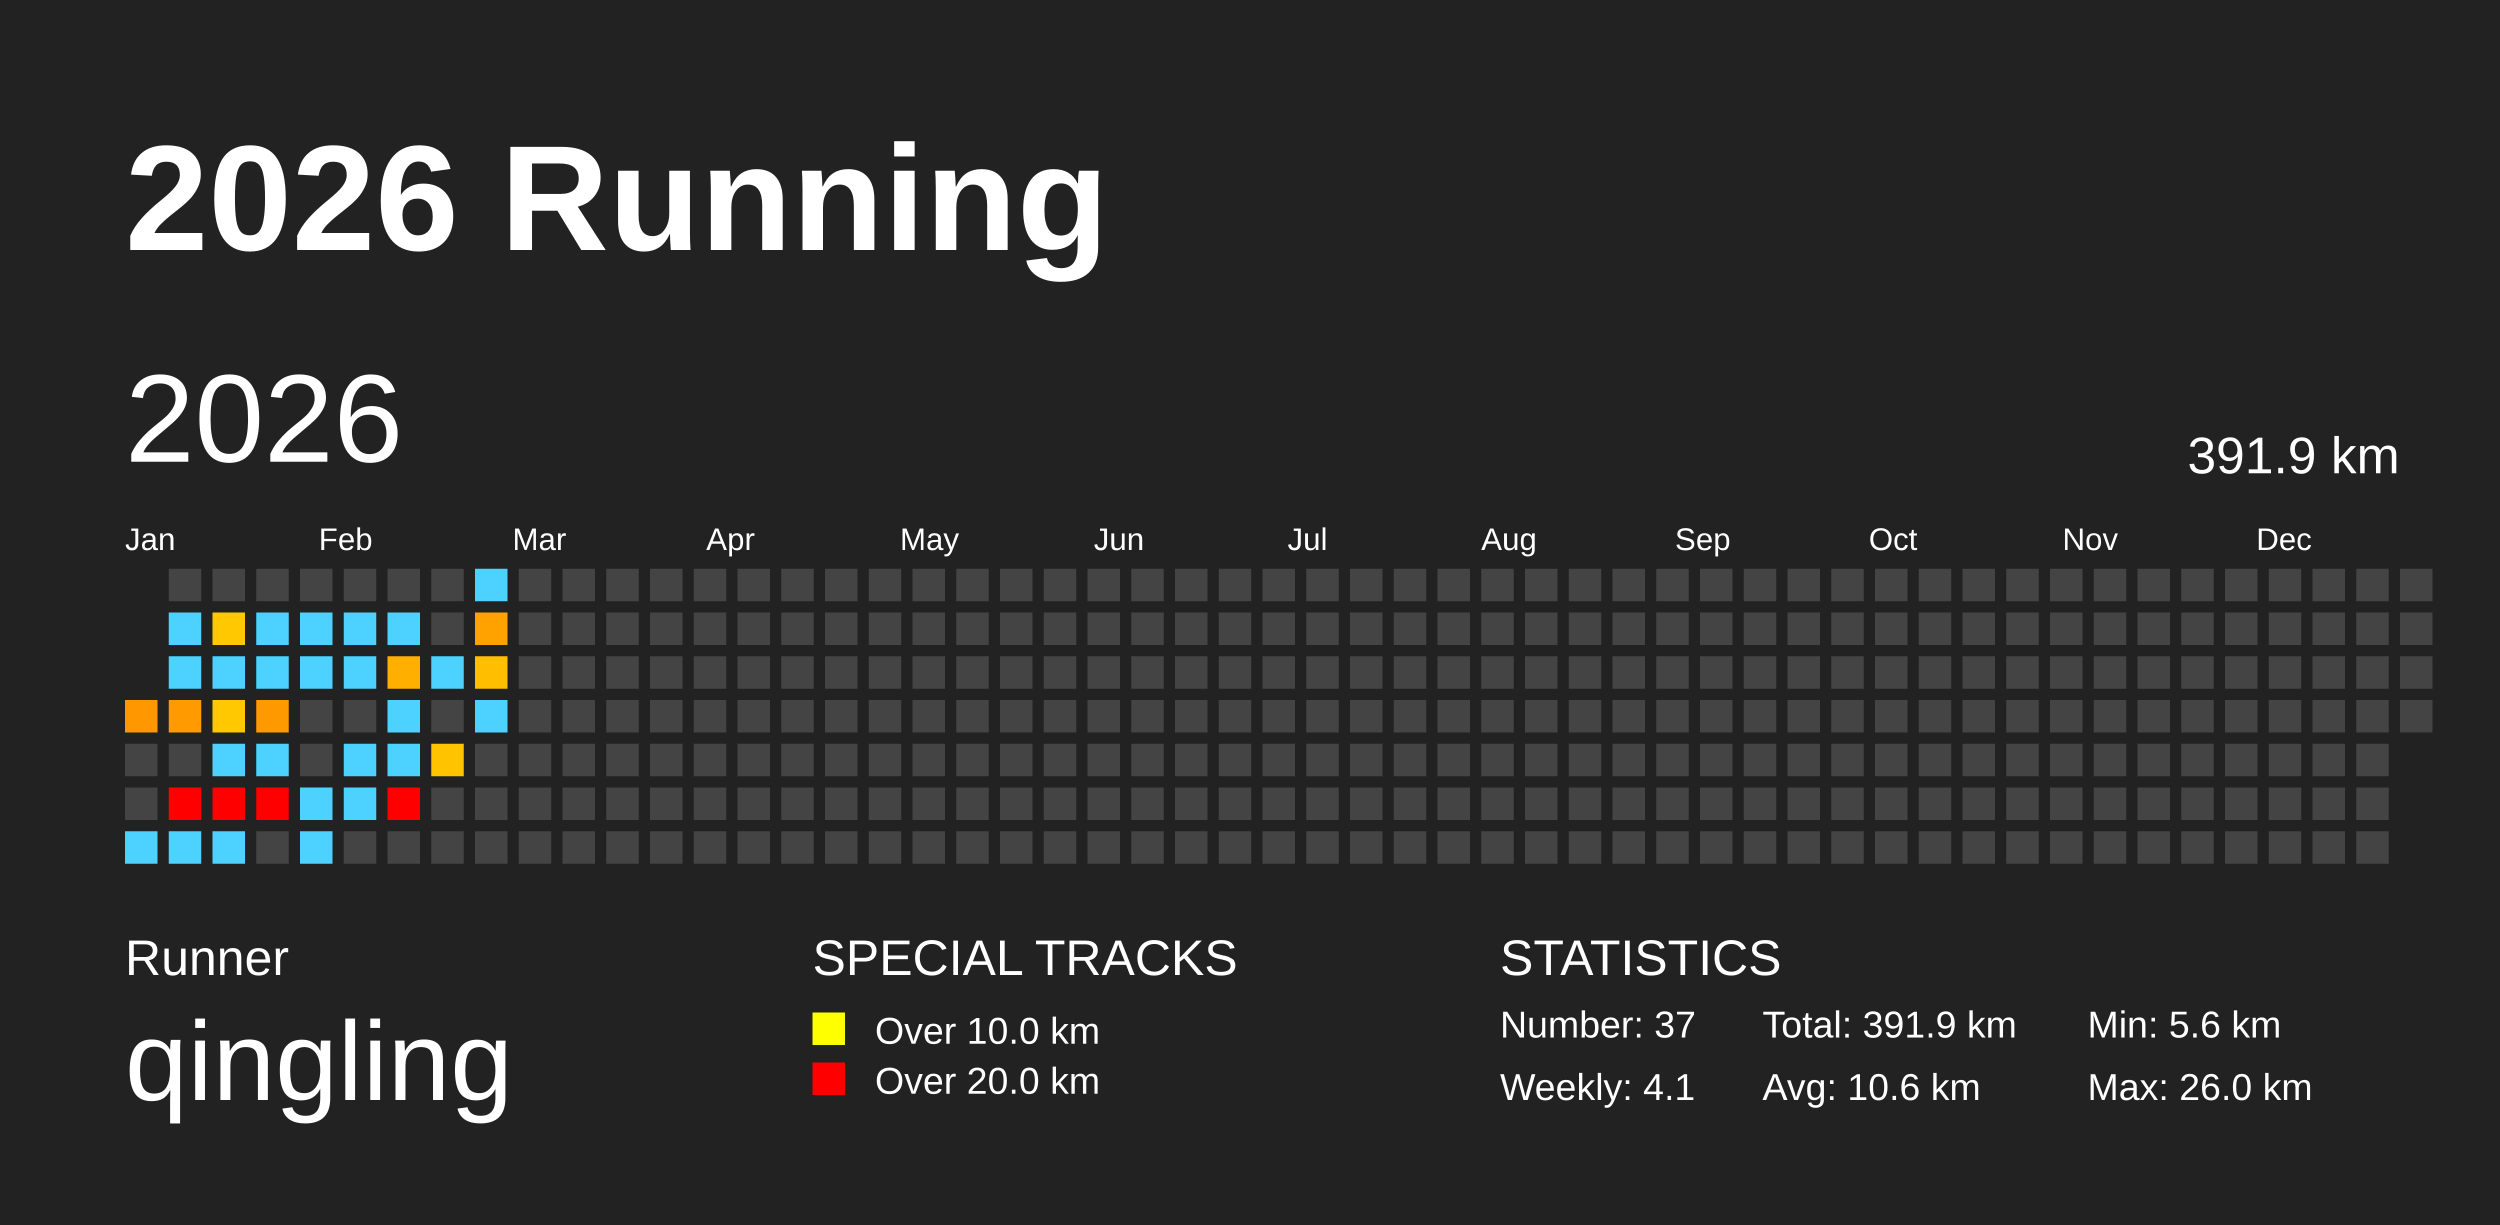
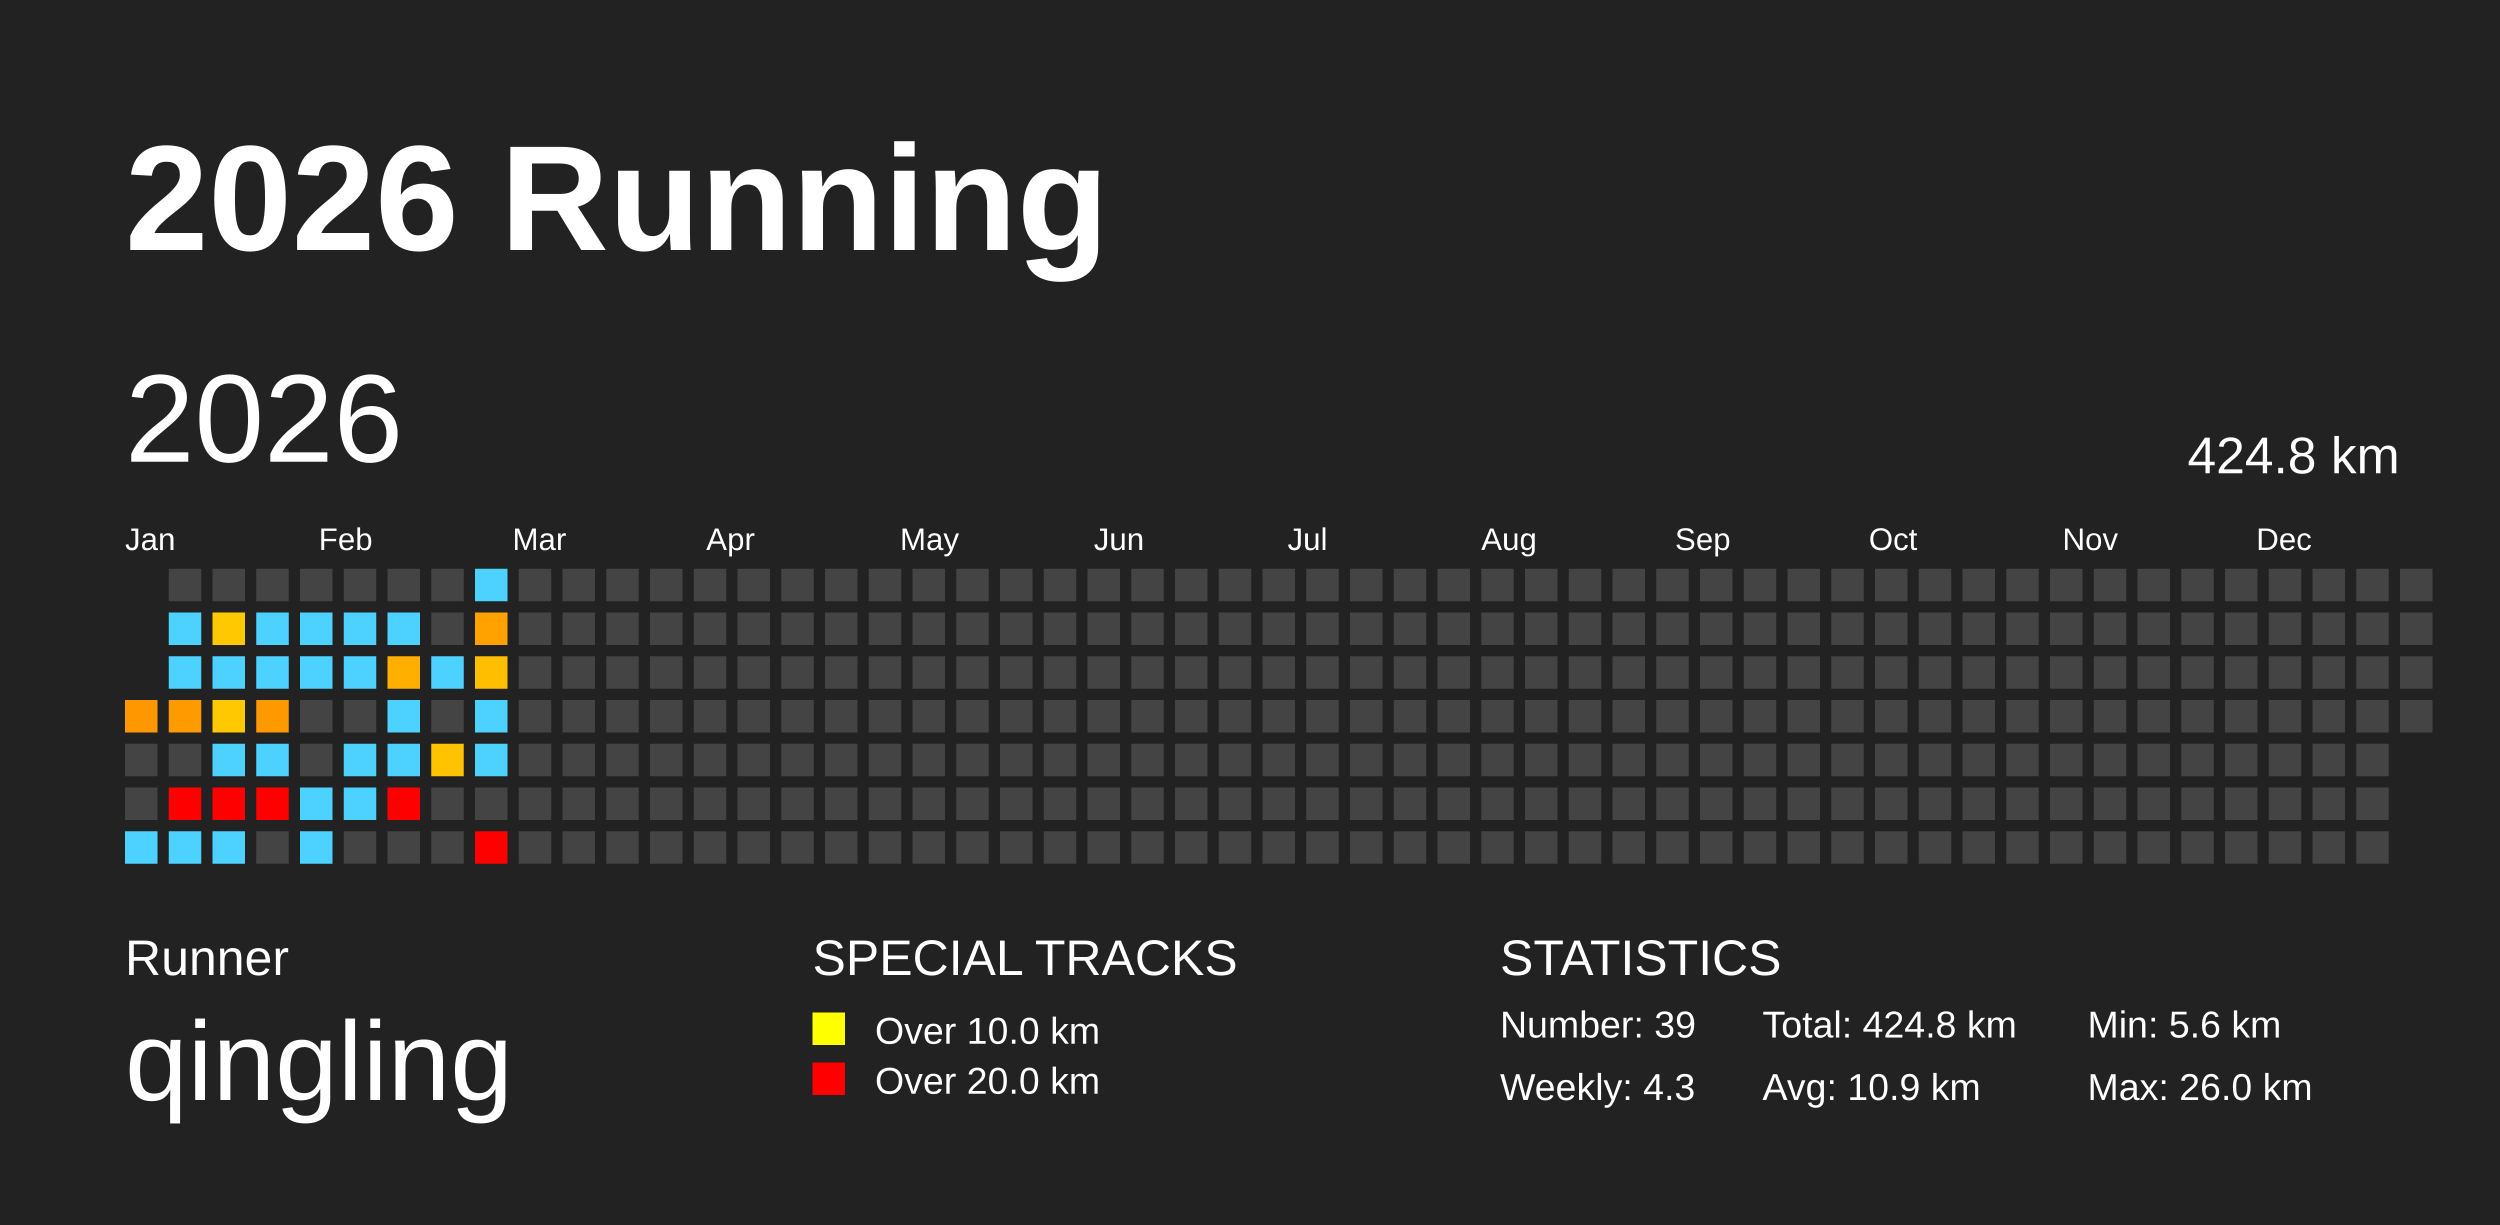
<svg xmlns="http://www.w3.org/2000/svg" baseProfile="full" height="98mm" version="1.1" viewBox="0,0,200,98" width="200mm">
  <defs />
  <rect fill="#222222" height="98" width="200" x="0" y="0" />
  <text fill="#FFFFFF" style="font-size:12px; font-family:Arial; font-weight:bold;" x="10" y="20">2026 Running</text>
  <text fill="#FFFFFF" style="font-size:4px; font-family:Arial" x="10" y="78">Runner</text>
  <text fill="#FFFFFF" style="font-size:9px; font-family:Arial" x="10" y="88">qingling</text>
  <text fill="#FFFFFF" style="font-size:4px; font-family:Arial" x="65" y="78">SPECIAL TRACKS</text>
  <rect fill="yellow" height="2.6" width="2.6" x="65" y="81" />
  <text fill="#FFFFFF" style="font-size:3px; font-family:Arial" x="70" y="83.5">Over 10.0 km</text>
  <rect fill="red" height="2.6" width="2.6" x="65" y="85" />
  <text fill="#FFFFFF" style="font-size:3px; font-family:Arial" x="70" y="87.5">Over 20.0 km</text>
  <text fill="#FFFFFF" style="font-size:4px; font-family:Arial" x="120" y="78">STATISTICS</text>
-   <text fill="#FFFFFF" style="font-size:3px; font-family:Arial" x="120" y="83">Number: 37</text>
-   <text fill="#FFFFFF" style="font-size:3px; font-family:Arial" x="120" y="88">Weekly: 4.1</text>
-   <text fill="#FFFFFF" style="font-size:3px; font-family:Arial" x="141" y="83">Total: 391.9 km</text>
-   <text fill="#FFFFFF" style="font-size:3px; font-family:Arial" x="141" y="88">Avg: 10.6 km</text>
+   <text fill="#FFFFFF" style="font-size:3px; font-family:Arial" x="120" y="83">Number: 39</text>
+   <text fill="#FFFFFF" style="font-size:3px; font-family:Arial" x="120" y="88">Weekly: 4.3</text>
+   <text fill="#FFFFFF" style="font-size:3px; font-family:Arial" x="141" y="83">Total: 424.8 km</text>
+   <text fill="#FFFFFF" style="font-size:3px; font-family:Arial" x="141" y="88">Avg: 10.9 km</text>
  <text fill="#FFFFFF" style="font-size:3px; font-family:Arial" x="167" y="83">Min: 5.6 km</text>
  <text fill="#FFFFFF" style="font-size:3px; font-family:Arial" x="167" y="88">Max: 26.0 km</text>
  <text dominant-baseline="hanging" fill="#FFFFFF" style="font-size:10.0px; font-family:Arial;" x="10" y="30">2026</text>
-   <text dominant-baseline="hanging" fill="#FFFFFF" style="font-size:4.125px; font-family:Arial;" x="175" y="35">391.9 km</text>
+   <text dominant-baseline="hanging" fill="#FFFFFF" style="font-size:4.125px; font-family:Arial;" x="175" y="35">424.8 km</text>
  <text fill="#FFFFFF" style="font-size:2.5px; font-family:Arial" x="10.0" y="44">Jan</text>
  <text fill="#FFFFFF" style="font-size:2.5px; font-family:Arial" x="25.5" y="44">Feb</text>
  <text fill="#FFFFFF" style="font-size:2.5px; font-family:Arial" x="41.0" y="44">Mar</text>
  <text fill="#FFFFFF" style="font-size:2.5px; font-family:Arial" x="56.5" y="44">Apr</text>
  <text fill="#FFFFFF" style="font-size:2.5px; font-family:Arial" x="72.0" y="44">May</text>
  <text fill="#FFFFFF" style="font-size:2.5px; font-family:Arial" x="87.5" y="44">Jun</text>
  <text fill="#FFFFFF" style="font-size:2.5px; font-family:Arial" x="103.0" y="44">Jul</text>
  <text fill="#FFFFFF" style="font-size:2.5px; font-family:Arial" x="118.5" y="44">Aug</text>
  <text fill="#FFFFFF" style="font-size:2.5px; font-family:Arial" x="134.0" y="44">Sep</text>
  <text fill="#FFFFFF" style="font-size:2.5px; font-family:Arial" x="149.5" y="44">Oct</text>
  <text fill="#FFFFFF" style="font-size:2.5px; font-family:Arial" x="165.0" y="44">Nov</text>
  <text fill="#FFFFFF" style="font-size:2.5px; font-family:Arial" x="180.5" y="44">Dec</text>
  <rect fill="#ff9800" height="2.6" width="2.6" x="10.0" y="56.0" />
  <rect fill="#444444" height="2.6" width="2.6" x="10.0" y="59.5" />
  <rect fill="#444444" height="2.6" width="2.6" x="10.0" y="63.0" />
  <rect fill="#4dd2ff" height="2.6" width="2.6" x="10.0" y="66.5" />
  <rect fill="#444444" height="2.6" width="2.6" x="13.5" y="45.5" />
  <rect fill="#4dd2ff" height="2.6" width="2.6" x="13.5" y="49.0" />
  <rect fill="#4dd2ff" height="2.6" width="2.6" x="13.5" y="52.5" />
  <rect fill="#ff9a00" height="2.6" width="2.6" x="13.5" y="56.0" />
  <rect fill="#444444" height="2.6" width="2.6" x="13.5" y="59.5" />
  <rect fill="red" height="2.6" width="2.6" x="13.5" y="63.0" />
  <rect fill="#4dd2ff" height="2.6" width="2.6" x="13.5" y="66.5" />
  <rect fill="#444444" height="2.6" width="2.6" x="17.0" y="45.5" />
  <rect fill="#ffc800" height="2.6" width="2.6" x="17.0" y="49.0" />
  <rect fill="#4dd2ff" height="2.6" width="2.6" x="17.0" y="52.5" />
  <rect fill="#ffc800" height="2.6" width="2.6" x="17.0" y="56.0" />
  <rect fill="#4dd2ff" height="2.6" width="2.6" x="17.0" y="59.5" />
  <rect fill="red" height="2.6" width="2.6" x="17.0" y="63.0" />
  <rect fill="#4dd2ff" height="2.6" width="2.6" x="17.0" y="66.5" />
  <rect fill="#444444" height="2.6" width="2.6" x="20.5" y="45.5" />
  <rect fill="#4dd2ff" height="2.6" width="2.6" x="20.5" y="49.0" />
  <rect fill="#4dd2ff" height="2.6" width="2.6" x="20.5" y="52.5" />
  <rect fill="#ff9900" height="2.6" width="2.6" x="20.5" y="56.0" />
  <rect fill="#4dd2ff" height="2.6" width="2.6" x="20.5" y="59.5" />
  <rect fill="red" height="2.6" width="2.6" x="20.5" y="63.0" />
  <rect fill="#444444" height="2.6" width="2.6" x="20.5" y="66.5" />
  <rect fill="#444444" height="2.6" width="2.6" x="24.0" y="45.5" />
  <rect fill="#4dd2ff" height="2.6" width="2.6" x="24.0" y="49.0" />
  <rect fill="#4dd2ff" height="2.6" width="2.6" x="24.0" y="52.5" />
  <rect fill="#444444" height="2.6" width="2.6" x="24.0" y="56.0" />
  <rect fill="#444444" height="2.6" width="2.6" x="24.0" y="59.5" />
  <rect fill="#4dd2ff" height="2.6" width="2.6" x="24.0" y="63.0" />
  <rect fill="#4dd2ff" height="2.6" width="2.6" x="24.0" y="66.5" />
  <rect fill="#444444" height="2.6" width="2.6" x="27.5" y="45.5" />
  <rect fill="#4dd2ff" height="2.6" width="2.6" x="27.5" y="49.0" />
  <rect fill="#4dd2ff" height="2.6" width="2.6" x="27.5" y="52.5" />
  <rect fill="#444444" height="2.6" width="2.6" x="27.5" y="56.0" />
  <rect fill="#4dd2ff" height="2.6" width="2.6" x="27.5" y="59.5" />
  <rect fill="#4dd2ff" height="2.6" width="2.6" x="27.5" y="63.0" />
  <rect fill="#444444" height="2.6" width="2.6" x="27.5" y="66.5" />
  <rect fill="#444444" height="2.6" width="2.6" x="31.0" y="45.5" />
  <rect fill="#4dd2ff" height="2.6" width="2.6" x="31.0" y="49.0" />
  <rect fill="#ffaf00" height="2.6" width="2.6" x="31.0" y="52.5" />
  <rect fill="#4dd2ff" height="2.6" width="2.6" x="31.0" y="56.0" />
  <rect fill="#4dd2ff" height="2.6" width="2.6" x="31.0" y="59.5" />
  <rect fill="red" height="2.6" width="2.6" x="31.0" y="63.0" />
  <rect fill="#444444" height="2.6" width="2.6" x="31.0" y="66.5" />
  <rect fill="#444444" height="2.6" width="2.6" x="34.5" y="45.5" />
  <rect fill="#444444" height="2.6" width="2.6" x="34.5" y="49.0" />
  <rect fill="#4dd2ff" height="2.6" width="2.6" x="34.5" y="52.5" />
  <rect fill="#444444" height="2.6" width="2.6" x="34.5" y="56.0" />
  <rect fill="#ffc300" height="2.6" width="2.6" x="34.5" y="59.5" />
  <rect fill="#444444" height="2.6" width="2.6" x="34.5" y="63.0" />
  <rect fill="#444444" height="2.6" width="2.6" x="34.5" y="66.5" />
  <rect fill="#4dd2ff" height="2.6" width="2.6" x="38.0" y="45.5" />
  <rect fill="#ffa200" height="2.6" width="2.6" x="38.0" y="49.0" />
  <rect fill="#ffbe00" height="2.6" width="2.6" x="38.0" y="52.5" />
  <rect fill="#4dd2ff" height="2.6" width="2.6" x="38.0" y="56.0" />
-   <rect fill="#444444" height="2.6" width="2.6" x="38.0" y="59.5" />
+   <rect fill="#4dd2ff" height="2.6" width="2.6" x="38.0" y="59.5" />
  <rect fill="#444444" height="2.6" width="2.6" x="38.0" y="63.0" />
-   <rect fill="#444444" height="2.6" width="2.6" x="38.0" y="66.5" />
+   <rect fill="red" height="2.6" width="2.6" x="38.0" y="66.5" />
  <rect fill="#444444" height="2.6" width="2.6" x="41.5" y="45.5" />
  <rect fill="#444444" height="2.6" width="2.6" x="41.5" y="49.0" />
  <rect fill="#444444" height="2.6" width="2.6" x="41.5" y="52.5" />
  <rect fill="#444444" height="2.6" width="2.6" x="41.5" y="56.0" />
  <rect fill="#444444" height="2.6" width="2.6" x="41.5" y="59.5" />
  <rect fill="#444444" height="2.6" width="2.6" x="41.5" y="63.0" />
  <rect fill="#444444" height="2.6" width="2.6" x="41.5" y="66.5" />
  <rect fill="#444444" height="2.6" width="2.6" x="45.0" y="45.5" />
  <rect fill="#444444" height="2.6" width="2.6" x="45.0" y="49.0" />
  <rect fill="#444444" height="2.6" width="2.6" x="45.0" y="52.5" />
  <rect fill="#444444" height="2.6" width="2.6" x="45.0" y="56.0" />
  <rect fill="#444444" height="2.6" width="2.6" x="45.0" y="59.5" />
  <rect fill="#444444" height="2.6" width="2.6" x="45.0" y="63.0" />
  <rect fill="#444444" height="2.6" width="2.6" x="45.0" y="66.5" />
  <rect fill="#444444" height="2.6" width="2.6" x="48.5" y="45.5" />
  <rect fill="#444444" height="2.6" width="2.6" x="48.5" y="49.0" />
  <rect fill="#444444" height="2.6" width="2.6" x="48.5" y="52.5" />
  <rect fill="#444444" height="2.6" width="2.6" x="48.5" y="56.0" />
  <rect fill="#444444" height="2.6" width="2.6" x="48.5" y="59.5" />
  <rect fill="#444444" height="2.6" width="2.6" x="48.5" y="63.0" />
  <rect fill="#444444" height="2.6" width="2.6" x="48.5" y="66.5" />
  <rect fill="#444444" height="2.6" width="2.6" x="52.0" y="45.5" />
  <rect fill="#444444" height="2.6" width="2.6" x="52.0" y="49.0" />
  <rect fill="#444444" height="2.6" width="2.6" x="52.0" y="52.5" />
  <rect fill="#444444" height="2.6" width="2.6" x="52.0" y="56.0" />
  <rect fill="#444444" height="2.6" width="2.6" x="52.0" y="59.5" />
  <rect fill="#444444" height="2.6" width="2.6" x="52.0" y="63.0" />
  <rect fill="#444444" height="2.6" width="2.6" x="52.0" y="66.5" />
  <rect fill="#444444" height="2.6" width="2.6" x="55.5" y="45.5" />
  <rect fill="#444444" height="2.6" width="2.6" x="55.5" y="49.0" />
  <rect fill="#444444" height="2.6" width="2.6" x="55.5" y="52.5" />
  <rect fill="#444444" height="2.6" width="2.6" x="55.5" y="56.0" />
  <rect fill="#444444" height="2.6" width="2.6" x="55.5" y="59.5" />
  <rect fill="#444444" height="2.6" width="2.6" x="55.5" y="63.0" />
  <rect fill="#444444" height="2.6" width="2.6" x="55.5" y="66.5" />
  <rect fill="#444444" height="2.6" width="2.6" x="59.0" y="45.5" />
  <rect fill="#444444" height="2.6" width="2.6" x="59.0" y="49.0" />
  <rect fill="#444444" height="2.6" width="2.6" x="59.0" y="52.5" />
  <rect fill="#444444" height="2.6" width="2.6" x="59.0" y="56.0" />
  <rect fill="#444444" height="2.6" width="2.6" x="59.0" y="59.5" />
  <rect fill="#444444" height="2.6" width="2.6" x="59.0" y="63.0" />
  <rect fill="#444444" height="2.6" width="2.6" x="59.0" y="66.5" />
  <rect fill="#444444" height="2.6" width="2.6" x="62.5" y="45.5" />
  <rect fill="#444444" height="2.6" width="2.6" x="62.5" y="49.0" />
  <rect fill="#444444" height="2.6" width="2.6" x="62.5" y="52.5" />
  <rect fill="#444444" height="2.6" width="2.6" x="62.5" y="56.0" />
  <rect fill="#444444" height="2.6" width="2.6" x="62.5" y="59.5" />
  <rect fill="#444444" height="2.6" width="2.6" x="62.5" y="63.0" />
  <rect fill="#444444" height="2.6" width="2.6" x="62.5" y="66.5" />
  <rect fill="#444444" height="2.6" width="2.6" x="66.0" y="45.5" />
  <rect fill="#444444" height="2.6" width="2.6" x="66.0" y="49.0" />
  <rect fill="#444444" height="2.6" width="2.6" x="66.0" y="52.5" />
  <rect fill="#444444" height="2.6" width="2.6" x="66.0" y="56.0" />
  <rect fill="#444444" height="2.6" width="2.6" x="66.0" y="59.5" />
  <rect fill="#444444" height="2.6" width="2.6" x="66.0" y="63.0" />
  <rect fill="#444444" height="2.6" width="2.6" x="66.0" y="66.5" />
  <rect fill="#444444" height="2.6" width="2.6" x="69.5" y="45.5" />
  <rect fill="#444444" height="2.6" width="2.6" x="69.5" y="49.0" />
  <rect fill="#444444" height="2.6" width="2.6" x="69.5" y="52.5" />
  <rect fill="#444444" height="2.6" width="2.6" x="69.5" y="56.0" />
  <rect fill="#444444" height="2.6" width="2.6" x="69.5" y="59.5" />
  <rect fill="#444444" height="2.6" width="2.6" x="69.5" y="63.0" />
  <rect fill="#444444" height="2.6" width="2.6" x="69.5" y="66.5" />
  <rect fill="#444444" height="2.6" width="2.6" x="73.0" y="45.5" />
  <rect fill="#444444" height="2.6" width="2.6" x="73.0" y="49.0" />
  <rect fill="#444444" height="2.6" width="2.6" x="73.0" y="52.5" />
  <rect fill="#444444" height="2.6" width="2.6" x="73.0" y="56.0" />
  <rect fill="#444444" height="2.6" width="2.6" x="73.0" y="59.5" />
  <rect fill="#444444" height="2.6" width="2.6" x="73.0" y="63.0" />
  <rect fill="#444444" height="2.6" width="2.6" x="73.0" y="66.5" />
  <rect fill="#444444" height="2.6" width="2.6" x="76.5" y="45.5" />
  <rect fill="#444444" height="2.6" width="2.6" x="76.5" y="49.0" />
  <rect fill="#444444" height="2.6" width="2.6" x="76.5" y="52.5" />
  <rect fill="#444444" height="2.6" width="2.6" x="76.5" y="56.0" />
  <rect fill="#444444" height="2.6" width="2.6" x="76.5" y="59.5" />
  <rect fill="#444444" height="2.6" width="2.6" x="76.5" y="63.0" />
  <rect fill="#444444" height="2.6" width="2.6" x="76.5" y="66.5" />
  <rect fill="#444444" height="2.6" width="2.6" x="80.0" y="45.5" />
  <rect fill="#444444" height="2.6" width="2.6" x="80.0" y="49.0" />
  <rect fill="#444444" height="2.6" width="2.6" x="80.0" y="52.5" />
  <rect fill="#444444" height="2.6" width="2.6" x="80.0" y="56.0" />
  <rect fill="#444444" height="2.6" width="2.6" x="80.0" y="59.5" />
  <rect fill="#444444" height="2.6" width="2.6" x="80.0" y="63.0" />
  <rect fill="#444444" height="2.6" width="2.6" x="80.0" y="66.5" />
  <rect fill="#444444" height="2.6" width="2.6" x="83.5" y="45.5" />
  <rect fill="#444444" height="2.6" width="2.6" x="83.5" y="49.0" />
  <rect fill="#444444" height="2.6" width="2.6" x="83.5" y="52.5" />
  <rect fill="#444444" height="2.6" width="2.6" x="83.5" y="56.0" />
  <rect fill="#444444" height="2.6" width="2.6" x="83.5" y="59.5" />
  <rect fill="#444444" height="2.6" width="2.6" x="83.5" y="63.0" />
  <rect fill="#444444" height="2.6" width="2.6" x="83.5" y="66.5" />
  <rect fill="#444444" height="2.6" width="2.6" x="87.0" y="45.5" />
  <rect fill="#444444" height="2.6" width="2.6" x="87.0" y="49.0" />
  <rect fill="#444444" height="2.6" width="2.6" x="87.0" y="52.5" />
  <rect fill="#444444" height="2.6" width="2.6" x="87.0" y="56.0" />
  <rect fill="#444444" height="2.6" width="2.6" x="87.0" y="59.5" />
  <rect fill="#444444" height="2.6" width="2.6" x="87.0" y="63.0" />
  <rect fill="#444444" height="2.6" width="2.6" x="87.0" y="66.5" />
  <rect fill="#444444" height="2.6" width="2.6" x="90.5" y="45.5" />
  <rect fill="#444444" height="2.6" width="2.6" x="90.5" y="49.0" />
  <rect fill="#444444" height="2.6" width="2.6" x="90.5" y="52.5" />
  <rect fill="#444444" height="2.6" width="2.6" x="90.5" y="56.0" />
  <rect fill="#444444" height="2.6" width="2.6" x="90.5" y="59.5" />
  <rect fill="#444444" height="2.6" width="2.6" x="90.5" y="63.0" />
  <rect fill="#444444" height="2.6" width="2.6" x="90.5" y="66.5" />
  <rect fill="#444444" height="2.6" width="2.6" x="94.0" y="45.5" />
  <rect fill="#444444" height="2.6" width="2.6" x="94.0" y="49.0" />
  <rect fill="#444444" height="2.6" width="2.6" x="94.0" y="52.5" />
  <rect fill="#444444" height="2.6" width="2.6" x="94.0" y="56.0" />
  <rect fill="#444444" height="2.6" width="2.6" x="94.0" y="59.5" />
  <rect fill="#444444" height="2.6" width="2.6" x="94.0" y="63.0" />
  <rect fill="#444444" height="2.6" width="2.6" x="94.0" y="66.5" />
  <rect fill="#444444" height="2.6" width="2.6" x="97.5" y="45.5" />
  <rect fill="#444444" height="2.6" width="2.6" x="97.5" y="49.0" />
  <rect fill="#444444" height="2.6" width="2.6" x="97.5" y="52.5" />
  <rect fill="#444444" height="2.6" width="2.6" x="97.5" y="56.0" />
  <rect fill="#444444" height="2.6" width="2.6" x="97.5" y="59.5" />
  <rect fill="#444444" height="2.6" width="2.6" x="97.5" y="63.0" />
  <rect fill="#444444" height="2.6" width="2.6" x="97.5" y="66.5" />
  <rect fill="#444444" height="2.6" width="2.6" x="101.0" y="45.5" />
  <rect fill="#444444" height="2.6" width="2.6" x="101.0" y="49.0" />
  <rect fill="#444444" height="2.6" width="2.6" x="101.0" y="52.5" />
  <rect fill="#444444" height="2.6" width="2.6" x="101.0" y="56.0" />
  <rect fill="#444444" height="2.6" width="2.6" x="101.0" y="59.5" />
  <rect fill="#444444" height="2.6" width="2.6" x="101.0" y="63.0" />
  <rect fill="#444444" height="2.6" width="2.6" x="101.0" y="66.5" />
  <rect fill="#444444" height="2.6" width="2.6" x="104.5" y="45.5" />
  <rect fill="#444444" height="2.6" width="2.6" x="104.5" y="49.0" />
  <rect fill="#444444" height="2.6" width="2.6" x="104.5" y="52.5" />
  <rect fill="#444444" height="2.6" width="2.6" x="104.5" y="56.0" />
  <rect fill="#444444" height="2.6" width="2.6" x="104.5" y="59.5" />
  <rect fill="#444444" height="2.6" width="2.6" x="104.5" y="63.0" />
  <rect fill="#444444" height="2.6" width="2.6" x="104.5" y="66.5" />
  <rect fill="#444444" height="2.6" width="2.6" x="108.0" y="45.5" />
  <rect fill="#444444" height="2.6" width="2.6" x="108.0" y="49.0" />
  <rect fill="#444444" height="2.6" width="2.6" x="108.0" y="52.5" />
  <rect fill="#444444" height="2.6" width="2.6" x="108.0" y="56.0" />
  <rect fill="#444444" height="2.6" width="2.6" x="108.0" y="59.5" />
  <rect fill="#444444" height="2.6" width="2.6" x="108.0" y="63.0" />
  <rect fill="#444444" height="2.6" width="2.6" x="108.0" y="66.5" />
  <rect fill="#444444" height="2.6" width="2.6" x="111.5" y="45.5" />
  <rect fill="#444444" height="2.6" width="2.6" x="111.5" y="49.0" />
  <rect fill="#444444" height="2.6" width="2.6" x="111.5" y="52.5" />
  <rect fill="#444444" height="2.6" width="2.6" x="111.5" y="56.0" />
  <rect fill="#444444" height="2.6" width="2.6" x="111.5" y="59.5" />
  <rect fill="#444444" height="2.6" width="2.6" x="111.5" y="63.0" />
  <rect fill="#444444" height="2.6" width="2.6" x="111.5" y="66.5" />
  <rect fill="#444444" height="2.6" width="2.6" x="115.0" y="45.5" />
  <rect fill="#444444" height="2.6" width="2.6" x="115.0" y="49.0" />
  <rect fill="#444444" height="2.6" width="2.6" x="115.0" y="52.5" />
  <rect fill="#444444" height="2.6" width="2.6" x="115.0" y="56.0" />
  <rect fill="#444444" height="2.6" width="2.6" x="115.0" y="59.5" />
  <rect fill="#444444" height="2.6" width="2.6" x="115.0" y="63.0" />
  <rect fill="#444444" height="2.6" width="2.6" x="115.0" y="66.5" />
  <rect fill="#444444" height="2.6" width="2.6" x="118.5" y="45.5" />
  <rect fill="#444444" height="2.6" width="2.6" x="118.5" y="49.0" />
  <rect fill="#444444" height="2.6" width="2.6" x="118.5" y="52.5" />
  <rect fill="#444444" height="2.6" width="2.6" x="118.5" y="56.0" />
  <rect fill="#444444" height="2.6" width="2.6" x="118.5" y="59.5" />
  <rect fill="#444444" height="2.6" width="2.6" x="118.5" y="63.0" />
  <rect fill="#444444" height="2.6" width="2.6" x="118.5" y="66.5" />
  <rect fill="#444444" height="2.6" width="2.6" x="122.0" y="45.5" />
  <rect fill="#444444" height="2.6" width="2.6" x="122.0" y="49.0" />
  <rect fill="#444444" height="2.6" width="2.6" x="122.0" y="52.5" />
  <rect fill="#444444" height="2.6" width="2.6" x="122.0" y="56.0" />
  <rect fill="#444444" height="2.6" width="2.6" x="122.0" y="59.5" />
  <rect fill="#444444" height="2.6" width="2.6" x="122.0" y="63.0" />
  <rect fill="#444444" height="2.6" width="2.6" x="122.0" y="66.5" />
  <rect fill="#444444" height="2.6" width="2.6" x="125.5" y="45.5" />
  <rect fill="#444444" height="2.6" width="2.6" x="125.5" y="49.0" />
  <rect fill="#444444" height="2.6" width="2.6" x="125.5" y="52.5" />
  <rect fill="#444444" height="2.6" width="2.6" x="125.5" y="56.0" />
  <rect fill="#444444" height="2.6" width="2.6" x="125.5" y="59.5" />
  <rect fill="#444444" height="2.6" width="2.6" x="125.5" y="63.0" />
  <rect fill="#444444" height="2.6" width="2.6" x="125.5" y="66.5" />
  <rect fill="#444444" height="2.6" width="2.6" x="129.0" y="45.5" />
  <rect fill="#444444" height="2.6" width="2.6" x="129.0" y="49.0" />
  <rect fill="#444444" height="2.6" width="2.6" x="129.0" y="52.5" />
  <rect fill="#444444" height="2.6" width="2.6" x="129.0" y="56.0" />
  <rect fill="#444444" height="2.6" width="2.6" x="129.0" y="59.5" />
  <rect fill="#444444" height="2.6" width="2.6" x="129.0" y="63.0" />
  <rect fill="#444444" height="2.6" width="2.6" x="129.0" y="66.5" />
  <rect fill="#444444" height="2.6" width="2.6" x="132.5" y="45.5" />
  <rect fill="#444444" height="2.6" width="2.6" x="132.5" y="49.0" />
  <rect fill="#444444" height="2.6" width="2.6" x="132.5" y="52.5" />
  <rect fill="#444444" height="2.6" width="2.6" x="132.5" y="56.0" />
  <rect fill="#444444" height="2.6" width="2.6" x="132.5" y="59.5" />
  <rect fill="#444444" height="2.6" width="2.6" x="132.5" y="63.0" />
  <rect fill="#444444" height="2.6" width="2.6" x="132.5" y="66.5" />
  <rect fill="#444444" height="2.6" width="2.6" x="136.0" y="45.5" />
  <rect fill="#444444" height="2.6" width="2.6" x="136.0" y="49.0" />
  <rect fill="#444444" height="2.6" width="2.6" x="136.0" y="52.5" />
  <rect fill="#444444" height="2.6" width="2.6" x="136.0" y="56.0" />
  <rect fill="#444444" height="2.6" width="2.6" x="136.0" y="59.5" />
  <rect fill="#444444" height="2.6" width="2.6" x="136.0" y="63.0" />
  <rect fill="#444444" height="2.6" width="2.6" x="136.0" y="66.5" />
  <rect fill="#444444" height="2.6" width="2.6" x="139.5" y="45.5" />
  <rect fill="#444444" height="2.6" width="2.6" x="139.5" y="49.0" />
  <rect fill="#444444" height="2.6" width="2.6" x="139.5" y="52.5" />
  <rect fill="#444444" height="2.6" width="2.6" x="139.5" y="56.0" />
  <rect fill="#444444" height="2.6" width="2.6" x="139.5" y="59.5" />
  <rect fill="#444444" height="2.6" width="2.6" x="139.5" y="63.0" />
  <rect fill="#444444" height="2.6" width="2.6" x="139.5" y="66.5" />
  <rect fill="#444444" height="2.6" width="2.6" x="143.0" y="45.5" />
  <rect fill="#444444" height="2.6" width="2.6" x="143.0" y="49.0" />
  <rect fill="#444444" height="2.6" width="2.6" x="143.0" y="52.5" />
  <rect fill="#444444" height="2.6" width="2.6" x="143.0" y="56.0" />
  <rect fill="#444444" height="2.6" width="2.6" x="143.0" y="59.5" />
  <rect fill="#444444" height="2.6" width="2.6" x="143.0" y="63.0" />
  <rect fill="#444444" height="2.6" width="2.6" x="143.0" y="66.5" />
  <rect fill="#444444" height="2.6" width="2.6" x="146.5" y="45.5" />
  <rect fill="#444444" height="2.6" width="2.6" x="146.5" y="49.0" />
  <rect fill="#444444" height="2.6" width="2.6" x="146.5" y="52.5" />
  <rect fill="#444444" height="2.6" width="2.6" x="146.5" y="56.0" />
  <rect fill="#444444" height="2.6" width="2.6" x="146.5" y="59.5" />
  <rect fill="#444444" height="2.6" width="2.6" x="146.5" y="63.0" />
  <rect fill="#444444" height="2.6" width="2.6" x="146.5" y="66.5" />
  <rect fill="#444444" height="2.6" width="2.6" x="150.0" y="45.5" />
  <rect fill="#444444" height="2.6" width="2.6" x="150.0" y="49.0" />
  <rect fill="#444444" height="2.6" width="2.6" x="150.0" y="52.5" />
  <rect fill="#444444" height="2.6" width="2.6" x="150.0" y="56.0" />
  <rect fill="#444444" height="2.6" width="2.6" x="150.0" y="59.5" />
  <rect fill="#444444" height="2.6" width="2.6" x="150.0" y="63.0" />
  <rect fill="#444444" height="2.6" width="2.6" x="150.0" y="66.5" />
  <rect fill="#444444" height="2.6" width="2.6" x="153.5" y="45.5" />
  <rect fill="#444444" height="2.6" width="2.6" x="153.5" y="49.0" />
  <rect fill="#444444" height="2.6" width="2.6" x="153.5" y="52.5" />
  <rect fill="#444444" height="2.6" width="2.6" x="153.5" y="56.0" />
  <rect fill="#444444" height="2.6" width="2.6" x="153.5" y="59.5" />
  <rect fill="#444444" height="2.6" width="2.6" x="153.5" y="63.0" />
  <rect fill="#444444" height="2.6" width="2.6" x="153.5" y="66.5" />
  <rect fill="#444444" height="2.6" width="2.6" x="157.0" y="45.5" />
  <rect fill="#444444" height="2.6" width="2.6" x="157.0" y="49.0" />
  <rect fill="#444444" height="2.6" width="2.6" x="157.0" y="52.5" />
  <rect fill="#444444" height="2.6" width="2.6" x="157.0" y="56.0" />
  <rect fill="#444444" height="2.6" width="2.6" x="157.0" y="59.5" />
  <rect fill="#444444" height="2.6" width="2.6" x="157.0" y="63.0" />
  <rect fill="#444444" height="2.6" width="2.6" x="157.0" y="66.5" />
  <rect fill="#444444" height="2.6" width="2.6" x="160.5" y="45.5" />
  <rect fill="#444444" height="2.6" width="2.6" x="160.5" y="49.0" />
  <rect fill="#444444" height="2.6" width="2.6" x="160.5" y="52.5" />
  <rect fill="#444444" height="2.6" width="2.6" x="160.5" y="56.0" />
  <rect fill="#444444" height="2.6" width="2.6" x="160.5" y="59.5" />
  <rect fill="#444444" height="2.6" width="2.6" x="160.5" y="63.0" />
  <rect fill="#444444" height="2.6" width="2.6" x="160.5" y="66.5" />
  <rect fill="#444444" height="2.6" width="2.6" x="164.0" y="45.5" />
  <rect fill="#444444" height="2.6" width="2.6" x="164.0" y="49.0" />
  <rect fill="#444444" height="2.6" width="2.6" x="164.0" y="52.5" />
  <rect fill="#444444" height="2.6" width="2.6" x="164.0" y="56.0" />
  <rect fill="#444444" height="2.6" width="2.6" x="164.0" y="59.5" />
  <rect fill="#444444" height="2.6" width="2.6" x="164.0" y="63.0" />
  <rect fill="#444444" height="2.6" width="2.6" x="164.0" y="66.5" />
  <rect fill="#444444" height="2.6" width="2.6" x="167.5" y="45.5" />
  <rect fill="#444444" height="2.6" width="2.6" x="167.5" y="49.0" />
  <rect fill="#444444" height="2.6" width="2.6" x="167.5" y="52.5" />
  <rect fill="#444444" height="2.6" width="2.6" x="167.5" y="56.0" />
  <rect fill="#444444" height="2.6" width="2.6" x="167.5" y="59.5" />
  <rect fill="#444444" height="2.6" width="2.6" x="167.5" y="63.0" />
  <rect fill="#444444" height="2.6" width="2.6" x="167.5" y="66.5" />
  <rect fill="#444444" height="2.6" width="2.6" x="171.0" y="45.5" />
  <rect fill="#444444" height="2.6" width="2.6" x="171.0" y="49.0" />
  <rect fill="#444444" height="2.6" width="2.6" x="171.0" y="52.5" />
  <rect fill="#444444" height="2.6" width="2.6" x="171.0" y="56.0" />
  <rect fill="#444444" height="2.6" width="2.6" x="171.0" y="59.5" />
  <rect fill="#444444" height="2.6" width="2.6" x="171.0" y="63.0" />
  <rect fill="#444444" height="2.6" width="2.6" x="171.0" y="66.5" />
  <rect fill="#444444" height="2.6" width="2.6" x="174.5" y="45.5" />
  <rect fill="#444444" height="2.6" width="2.6" x="174.5" y="49.0" />
  <rect fill="#444444" height="2.6" width="2.6" x="174.5" y="52.5" />
  <rect fill="#444444" height="2.6" width="2.6" x="174.5" y="56.0" />
  <rect fill="#444444" height="2.6" width="2.6" x="174.5" y="59.5" />
  <rect fill="#444444" height="2.6" width="2.6" x="174.5" y="63.0" />
  <rect fill="#444444" height="2.6" width="2.6" x="174.5" y="66.5" />
  <rect fill="#444444" height="2.6" width="2.6" x="178.0" y="45.5" />
  <rect fill="#444444" height="2.6" width="2.6" x="178.0" y="49.0" />
  <rect fill="#444444" height="2.6" width="2.6" x="178.0" y="52.5" />
  <rect fill="#444444" height="2.6" width="2.6" x="178.0" y="56.0" />
  <rect fill="#444444" height="2.6" width="2.6" x="178.0" y="59.5" />
  <rect fill="#444444" height="2.6" width="2.6" x="178.0" y="63.0" />
  <rect fill="#444444" height="2.6" width="2.6" x="178.0" y="66.5" />
  <rect fill="#444444" height="2.6" width="2.6" x="181.5" y="45.5" />
  <rect fill="#444444" height="2.6" width="2.6" x="181.5" y="49.0" />
  <rect fill="#444444" height="2.6" width="2.6" x="181.5" y="52.5" />
  <rect fill="#444444" height="2.6" width="2.6" x="181.5" y="56.0" />
  <rect fill="#444444" height="2.6" width="2.6" x="181.5" y="59.5" />
  <rect fill="#444444" height="2.6" width="2.6" x="181.5" y="63.0" />
  <rect fill="#444444" height="2.6" width="2.6" x="181.5" y="66.5" />
  <rect fill="#444444" height="2.6" width="2.6" x="185.0" y="45.5" />
  <rect fill="#444444" height="2.6" width="2.6" x="185.0" y="49.0" />
  <rect fill="#444444" height="2.6" width="2.6" x="185.0" y="52.5" />
  <rect fill="#444444" height="2.6" width="2.6" x="185.0" y="56.0" />
  <rect fill="#444444" height="2.6" width="2.6" x="185.0" y="59.5" />
  <rect fill="#444444" height="2.6" width="2.6" x="185.0" y="63.0" />
  <rect fill="#444444" height="2.6" width="2.6" x="185.0" y="66.5" />
  <rect fill="#444444" height="2.6" width="2.6" x="188.5" y="45.5" />
  <rect fill="#444444" height="2.6" width="2.6" x="188.5" y="49.0" />
  <rect fill="#444444" height="2.6" width="2.6" x="188.5" y="52.5" />
  <rect fill="#444444" height="2.6" width="2.6" x="188.5" y="56.0" />
  <rect fill="#444444" height="2.6" width="2.6" x="188.5" y="59.5" />
  <rect fill="#444444" height="2.6" width="2.6" x="188.5" y="63.0" />
  <rect fill="#444444" height="2.6" width="2.6" x="188.5" y="66.5" />
  <rect fill="#444444" height="2.6" width="2.6" x="192.0" y="45.5" />
  <rect fill="#444444" height="2.6" width="2.6" x="192.0" y="49.0" />
  <rect fill="#444444" height="2.6" width="2.6" x="192.0" y="52.5" />
  <rect fill="#444444" height="2.6" width="2.6" x="192.0" y="56.0" />
</svg>
